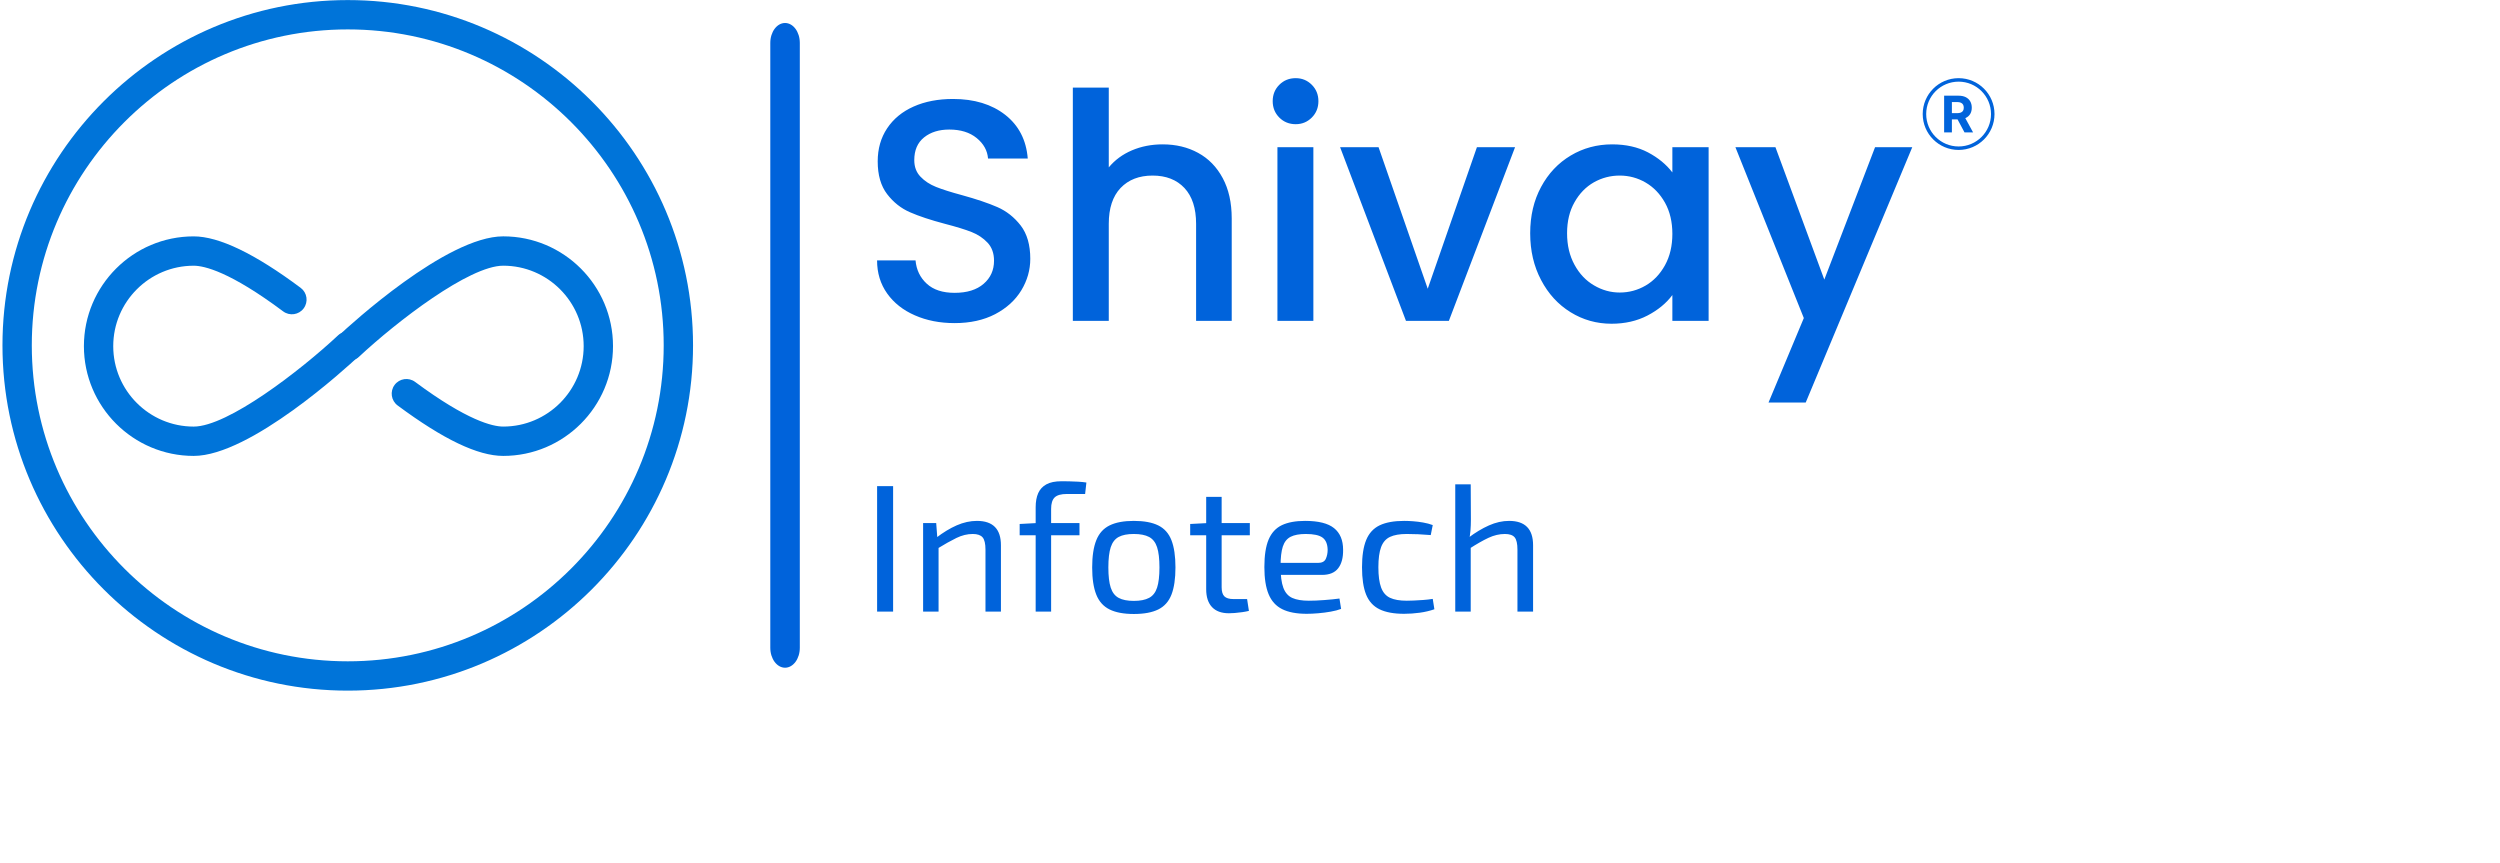
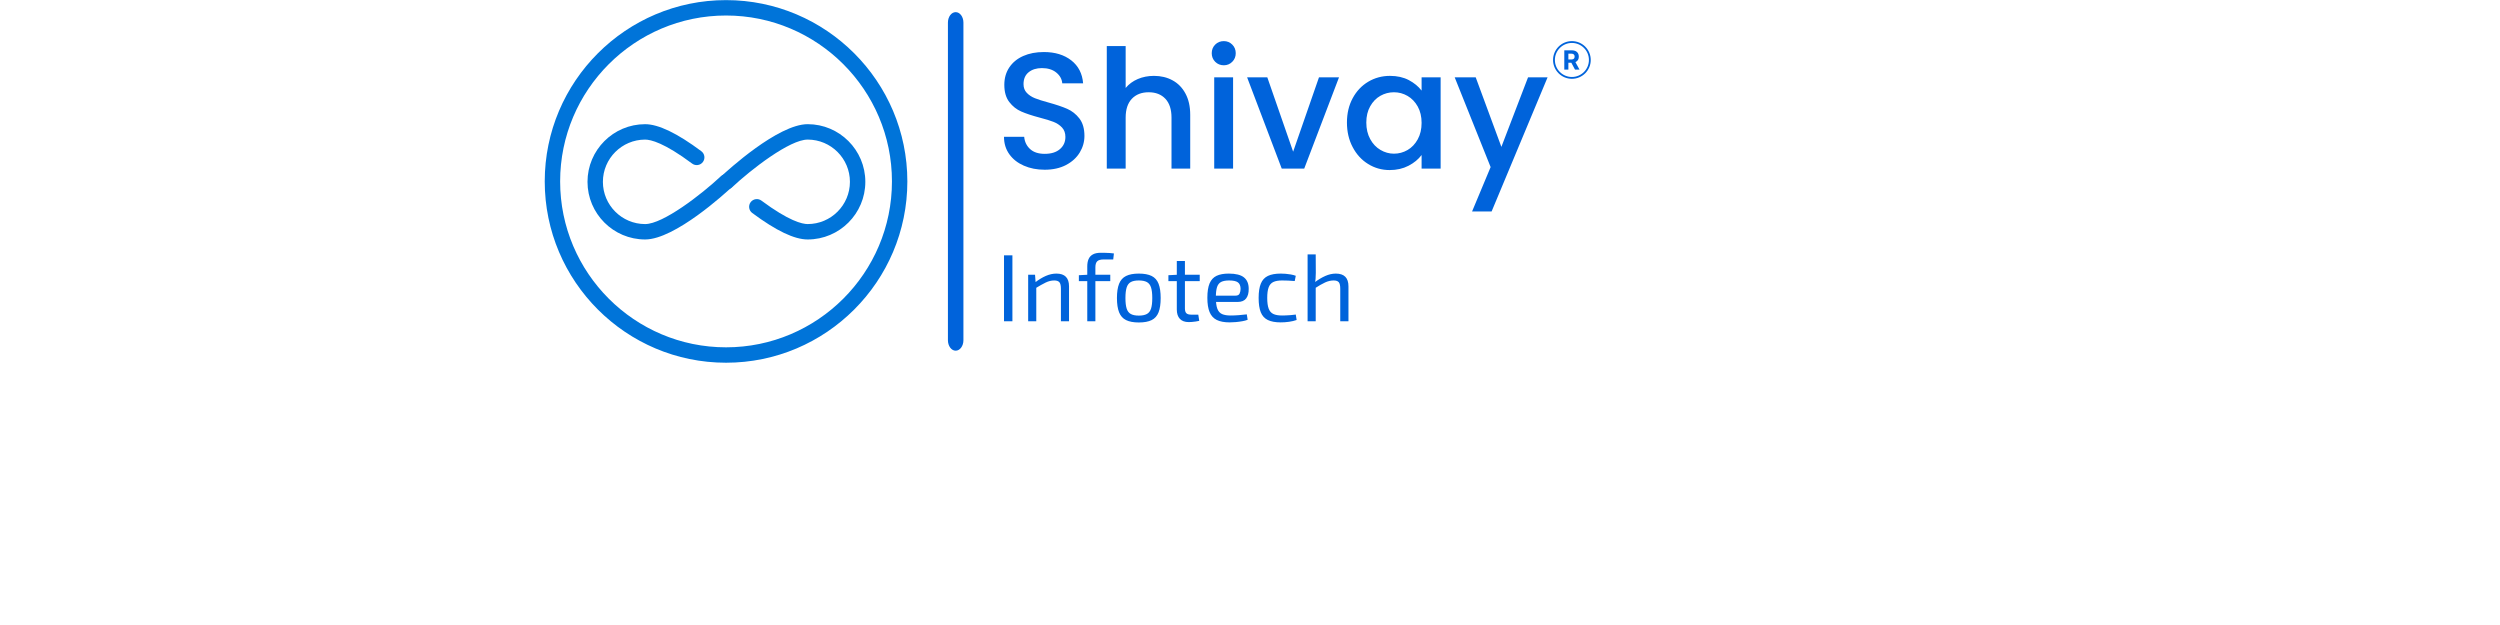
- <svg xmlns="http://www.w3.org/2000/svg" version="1.1" width="800" height="276" viewBox="0 0 1000 345">
+ <svg xmlns="http://www.w3.org/2000/svg" version="1.1" width="800" height="200" viewBox="0 0 1000 345">
  <g transform="matrix(1,0,0,1,-0.605646,0.1408205)">
-     <svg viewBox="0 0 396 137" data-background-color="#ffffff" preserveAspectRatio="xMidYMid meet" height="276" width="800">
+     <svg viewBox="0 0 396 137" data-background-color="#ffffff" preserveAspectRatio="xMidYMid meet" height="200" width="800">
      <g id="tight-bounds" transform="matrix(1,0,0,1,0.2398358,-0.05592002)">
        <svg viewBox="0 0 395.52 137.112" height="137.112" width="395.52">
          <g>
            <svg viewBox="0 0 705.092 244.429" height="137.112" width="395.52">
              <g>
                <rect width="10.447" height="228.203" x="271.778" y="8.113" fill="#0063db" opacity="1" stroke-width="0" stroke="transparent" fill-opacity="1" class="rect-i$-0" data-fill-palette-color="primary" rx="1%" id="i$-0" data-palette-color="#0063db" />
              </g>
              <g transform="matrix(1,0,0,1,309.5716,27.12992)">
                <svg viewBox="0 0 395.52 190.169" height="190.169" width="395.52">
                  <g id="textblocktransform">
                    <svg viewBox="0 0 395.52 190.169" height="190.169" width="395.52" id="textblock">
                      <g>
                        <svg viewBox="0 0 395.52 115.839" height="115.839" width="395.52">
                          <g transform="matrix(1,0,0,1,0,0)">
                            <svg width="395.52" viewBox="2.9 -38.5 177.234 51.45" height="115.839" data-palette-color="#0063db">
                              <g transform="matrix(1,0,0,1,0,0)">
                                <g>
                                  <svg width="4.594" viewBox="3.16 -36.36 28.68 36.36" height="5.826" data-palette-color="#0063db" id="scriptelement" x="172.144" y="-35.72">
                                    <path d="M10.85 0L3.16 0 3.16-36.36 17.51-36.36Q21.63-36.36 24.55-34.9 27.47-33.43 29-30.76 30.54-28.09 30.54-24.49L30.54-24.49Q30.54-20.86 28.98-18.26 27.41-15.66 24.46-14.28 21.5-12.89 17.31-12.89L17.31-12.89 7.71-12.89 7.71-19.07 16.07-19.07Q18.27-19.07 19.73-19.67 21.18-20.28 21.9-21.48 22.62-22.69 22.62-24.49L22.62-24.49Q22.62-26.3 21.9-27.54 21.18-28.78 19.72-29.43 18.25-30.08 16.03-30.08L16.03-30.08 10.85-30.08 10.85 0ZM14.51-16.55L22.8-16.55 31.84 0 23.35 0 14.51-16.55Z" opacity="1" transform="matrix(1,0,0,1,0,0)" fill="#0063db" class="undefined-123" id="av-123" />
                                  </svg>
                                </g>
                              </g>
                              <path d="M168.747-32.807C168.747-35.951 171.296-38.5 174.441-38.5 177.585-38.5 180.134-35.951 180.134-32.807 180.134-29.663 177.585-27.114 174.441-27.114 171.296-27.114 168.747-29.663 168.747-32.807ZM174.441-27.666C177.28-27.666 179.581-29.968 179.581-32.807 179.581-35.646 177.28-37.947 174.441-37.947 171.602-37.947 169.3-35.646 169.3-32.807 169.3-29.968 171.602-27.666 174.441-27.666Z" fill="#0063db" id="scriptcircle" data-fill-palette-color="primary" />
                              <path d="M15.2 0.35Q11.7 0.35 8.9-0.88 6.1-2.1 4.5-4.35 2.9-6.6 2.9-9.6L2.9-9.6 9-9.6Q9.2-7.35 10.78-5.9 12.35-4.45 15.2-4.45L15.2-4.45Q18.15-4.45 19.8-5.88 21.45-7.3 21.45-9.55L21.45-9.55Q21.45-11.3 20.43-12.4 19.4-13.5 17.88-14.1 16.35-14.7 13.65-15.4L13.65-15.4Q10.25-16.3 8.13-17.23 6-18.15 4.5-20.1 3-22.05 3-25.3L3-25.3Q3-28.3 4.5-30.55 6-32.8 8.7-34 11.4-35.2 14.95-35.2L14.95-35.2Q20-35.2 23.23-32.68 26.45-30.15 26.8-25.75L26.8-25.75 20.5-25.75Q20.35-27.65 18.7-29 17.05-30.35 14.35-30.35L14.35-30.35Q11.9-30.35 10.35-29.1 8.8-27.85 8.8-25.5L8.8-25.5Q8.8-23.9 9.78-22.88 10.75-21.85 12.25-21.25 13.75-20.65 16.35-19.95L16.35-19.95Q19.8-19 21.98-18.05 24.15-17.1 25.68-15.13 27.2-13.15 27.2-9.85L27.2-9.85Q27.2-7.2 25.78-4.85 24.35-2.5 21.63-1.07 18.9 0.35 15.2 0.35L15.2 0.35ZM48.2-28Q51.35-28 53.82-26.65 56.3-25.3 57.72-22.65 59.15-20 59.15-16.25L59.15-16.25 59.15 0 53.5 0 53.5-15.4Q53.5-19.1 51.65-21.08 49.8-23.05 46.6-23.05L46.6-23.05Q43.4-23.05 41.52-21.08 39.65-19.1 39.65-15.4L39.65-15.4 39.65 0 33.95 0 33.95-37 39.65-37 39.65-24.35Q41.1-26.1 43.32-27.05 45.55-28 48.2-28L48.2-28ZM69.3-31.2Q67.75-31.2 66.7-32.25 65.65-33.3 65.65-34.85L65.65-34.85Q65.65-36.4 66.7-37.45 67.75-38.5 69.3-38.5L69.3-38.5Q70.8-38.5 71.85-37.45 72.9-36.4 72.9-34.85L72.9-34.85Q72.9-33.3 71.85-32.25 70.8-31.2 69.3-31.2L69.3-31.2ZM66.4-27.55L72.1-27.55 72.1 0 66.4 0 66.4-27.55ZM82.44-27.55L90.24-5.1 98.04-27.55 104.09-27.55 93.59 0 86.79 0 76.34-27.55 82.44-27.55ZM106.49-13.9Q106.49-18.05 108.22-21.25 109.94-24.45 112.92-26.23 115.89-28 119.49-28L119.49-28Q122.74-28 125.17-26.73 127.59-25.45 129.04-23.55L129.04-23.55 129.04-27.55 134.79-27.55 134.79 0 129.04 0 129.04-4.1Q127.59-2.15 125.09-0.85 122.59 0.45 119.39 0.45L119.39 0.45Q115.84 0.45 112.89-1.38 109.94-3.2 108.22-6.48 106.49-9.75 106.49-13.9L106.49-13.9ZM129.04-13.8Q129.04-16.65 127.87-18.75 126.69-20.85 124.79-21.95 122.89-23.05 120.69-23.05L120.69-23.05Q118.49-23.05 116.59-21.98 114.69-20.9 113.52-18.82 112.34-16.75 112.34-13.9L112.34-13.9Q112.34-11.05 113.52-8.9 114.69-6.75 116.62-5.63 118.54-4.5 120.69-4.5L120.69-4.5Q122.89-4.5 124.79-5.6 126.69-6.7 127.87-8.83 129.04-10.95 129.04-13.8L129.04-13.8ZM161.19-27.55L167.09-27.55 150.19 12.95 144.29 12.95 149.89-0.45 139.04-27.55 145.39-27.55 153.14-6.55 161.19-27.55Z" opacity="1" transform="matrix(1,0,0,1,0,0)" fill="#0063db" class="undefined-text-0" data-fill-palette-color="primary" id="text-0" />
                            </svg>
                          </g>
                        </svg>
                      </g>
                      <g transform="matrix(1,0,0,1,0,143.1862)">
                        <svg viewBox="0 0 232.21 46.983" height="46.983" width="232.21">
                          <g transform="matrix(1,0,0,1,0,0)">
                            <svg width="232.21" viewBox="4.35 -35.85 180.38 36.5" height="46.983" data-palette-color="#0063db">
                              <path d="M4.35-34.5L8.75-34.5 8.75 0 4.35 0 4.35-34.5ZM31.8-24.95L31.8-24.95Q38.4-24.95 38.4-18.25L38.4-18.25 38.4 0 34.15 0 34.15-17.05Q34.15-19.5 33.35-20.43 32.55-21.35 30.65-21.35L30.65-21.35Q28.4-21.35 26.15-20.25 23.9-19.15 20.8-17.25L20.8-17.25 20.6-20.3Q23.45-22.5 26.25-23.73 29.05-24.95 31.8-24.95ZM17-24.35L20.6-24.35 20.95-19.7 21.25-18.95 21.25 0 17 0 17-24.35ZM55.05-35.85L55.05-35.85Q55.85-35.85 57.1-35.83 58.34-35.8 59.65-35.73 60.95-35.65 61.9-35.5L61.9-35.5 61.55-32.35 56.55-32.35Q54.15-32.35 53.17-31.4 52.2-30.45 52.2-28.25L52.2-28.25 52.2 0 47.95 0 47.95-28.7Q47.95-31 48.65-32.58 49.35-34.15 50.9-35 52.45-35.85 55.05-35.85ZM48.2-24.35L60-24.35 60-21 43.55-21 43.55-24.1 48.2-24.35ZM74.94-24.95L74.94-24.95Q79.14-24.95 81.67-23.7 84.19-22.45 85.29-19.63 86.39-16.8 86.39-12.15L86.39-12.15Q86.39-7.5 85.29-4.67 84.19-1.85 81.67-0.6 79.14 0.65 74.94 0.65L74.94 0.65Q70.79 0.65 68.27-0.6 65.74-1.85 64.62-4.67 63.49-7.5 63.49-12.15L63.49-12.15Q63.49-16.8 64.62-19.63 65.74-22.45 68.27-23.7 70.79-24.95 74.94-24.95ZM74.94-21.35L74.94-21.35Q72.29-21.35 70.77-20.53 69.24-19.7 68.59-17.7 67.94-15.7 67.94-12.15L67.94-12.15Q67.94-8.6 68.59-6.6 69.24-4.6 70.77-3.78 72.29-2.95 74.94-2.95L74.94-2.95Q77.59-2.95 79.14-3.78 80.69-4.6 81.34-6.6 81.99-8.6 81.99-12.15L81.99-12.15Q81.99-15.7 81.34-17.7 80.69-19.7 79.14-20.53 77.59-21.35 74.94-21.35ZM94.84-31.55L99.09-31.55 99.09-6.7Q99.09-4.95 99.84-4.2 100.59-3.45 102.39-3.45L102.39-3.45 106.09-3.45 106.59-0.2Q105.79 0 104.74 0.15 103.69 0.3 102.69 0.38 101.69 0.45 101.09 0.45L101.09 0.45Q98.04 0.45 96.44-1.25 94.84-2.95 94.84-6.15L94.84-6.15 94.84-31.55ZM95.24-24.35L106.84-24.35 106.84-21 90.44-21 90.44-24.1 95.24-24.35ZM122.04-24.95L122.04-24.95Q127.54-24.95 130.01-22.95 132.49-20.95 132.49-17L132.49-17Q132.54-13.75 131.14-11.93 129.74-10.1 126.69-10.1L126.69-10.1 112.49-10.1 112.49-13.4 125.59-13.4Q127.24-13.4 127.74-14.53 128.24-15.65 128.24-17L128.24-17Q128.19-19.35 126.84-20.35 125.49-21.35 122.24-21.35L122.24-21.35Q119.59-21.35 118.06-20.58 116.54-19.8 115.91-17.88 115.29-15.95 115.29-12.5L115.29-12.5Q115.29-8.6 116.06-6.55 116.84-4.5 118.54-3.75 120.24-3 123.04-3L123.04-3Q124.99-3 127.31-3.18 129.64-3.35 131.49-3.6L131.49-3.6 131.94-0.75Q130.79-0.3 129.11 0 127.44 0.3 125.66 0.45 123.89 0.6 122.49 0.6L122.49 0.6Q118.29 0.6 115.74-0.68 113.19-1.95 112.01-4.78 110.84-7.6 110.84-12.25L110.84-12.25Q110.84-17.05 112.01-19.83 113.19-22.6 115.66-23.78 118.14-24.95 122.04-24.95ZM149.29-24.95L149.29-24.95Q150.39-24.95 151.74-24.85 153.09-24.75 154.51-24.5 155.94-24.25 157.14-23.8L157.14-23.8 156.59-21.05Q154.94-21.2 153.11-21.28 151.29-21.35 149.99-21.35L149.99-21.35Q147.09-21.35 145.39-20.55 143.69-19.75 142.94-17.75 142.19-15.75 142.19-12.2L142.19-12.2Q142.19-8.65 142.94-6.63 143.69-4.6 145.39-3.8 147.09-3 149.99-3L149.99-3Q150.74-3 151.94-3.05 153.14-3.1 154.51-3.2 155.89-3.3 157.14-3.5L157.14-3.5 157.59-0.65Q155.74 0 153.56 0.3 151.39 0.6 149.24 0.6L149.24 0.6Q145.04 0.6 142.49-0.65 139.94-1.9 138.81-4.7 137.69-7.5 137.69-12.2L137.69-12.2Q137.69-16.9 138.84-19.7 139.99-22.5 142.54-23.73 145.09-24.95 149.29-24.95ZM178.13-24.95L178.13-24.95Q184.73-24.95 184.73-18.25L184.73-18.25 184.73 0 180.43 0 180.43-17.05Q180.43-19.5 179.66-20.43 178.88-21.35 176.98-21.35L176.98-21.35Q174.73-21.35 172.48-20.3 170.23-19.25 167.13-17.25L167.13-17.25 166.93-20.3Q169.78-22.45 172.58-23.7 175.38-24.95 178.13-24.95ZM163.33-35L167.58-35 167.63-25.35Q167.63-23.7 167.51-22.25 167.38-20.8 167.13-19.7L167.13-19.7 167.58-18.95 167.58 0 163.33 0 163.33-35Z" opacity="1" transform="matrix(1,0,0,1,0,0)" fill="#0063db" class="undefined-text-1" data-fill-palette-color="secondary" id="text-1" />
                            </svg>
                          </g>
                        </svg>
                      </g>
                    </svg>
                  </g>
                </svg>
              </g>
              <g>
                <svg viewBox="0 0 244.431 244.429" height="244.429" width="244.431">
                  <g>
                    <svg version="1.1" x="0" y="0" viewBox="5.228 5.229 89.543 89.542" enable-background="new 0 0 100 100" xml:space="preserve" height="244.429" width="244.431" class="icon-icon-0" data-fill-palette-color="accent" id="icon-0">
                      <g fill="#0074d9" data-fill-palette-color="accent">
                        <path d="M50 94.771C25.312 94.771 5.228 74.688 5.228 50 5.228 25.313 25.312 5.229 50 5.229c24.688 0 44.771 20.084 44.771 44.771C94.771 74.688 74.688 94.771 50 94.771zM50 9.033C27.409 9.033 9.031 27.41 9.031 50S27.409 90.969 50 90.969 90.967 72.59 90.967 50 72.59 9.033 50 9.033z" fill="#0074d9" data-fill-palette-color="accent" />
                        <g fill="#0074d9" data-fill-palette-color="accent">
                          <path d="M30.022 64.336c-7.849 0-14.234-6.386-14.234-14.233 0-7.85 6.386-14.234 14.234-14.234 3.276 0 7.944 2.246 13.875 6.676 0.842 0.628 1.015 1.82 0.385 2.663-0.628 0.842-1.82 1.016-2.662 0.385-6.896-5.149-10.227-5.919-11.599-5.919-5.751 0-10.43 4.68-10.43 10.431 0 5.75 4.679 10.428 10.43 10.428 4.415 0 13.82-7.25 18.711-11.818 0.769-0.717 1.973-0.676 2.689 0.093 0.718 0.768 0.677 1.969-0.092 2.688C49.924 52.807 37.373 64.336 30.022 64.336z" fill="#0074d9" data-fill-palette-color="accent" />
                          <path d="M70.16 64.336c-3.287 0-7.766-2.141-13.693-6.541-0.844-0.626-1.02-1.818-0.395-2.662 0.628-0.843 1.818-1.02 2.662-0.393 6.785 5.039 10.072 5.791 11.426 5.791 5.751 0 10.43-4.68 10.43-10.429 0-5.751-4.679-10.431-10.43-10.431-4.414 0-13.82 7.25-18.711 11.819-0.768 0.718-1.971 0.676-2.689-0.092-0.716-0.769-0.675-1.971 0.092-2.688 1.407-1.314 13.96-12.844 21.309-12.844 7.851 0 14.233 6.385 14.233 14.234S78.012 64.336 70.16 64.336z" fill="#0074d9" data-fill-palette-color="accent" />
                        </g>
                      </g>
                    </svg>
                  </g>
                </svg>
              </g>
            </svg>
          </g>
          <defs />
        </svg>
        <rect width="395.52" height="137.112" fill="none" stroke="none" visibility="hidden" />
      </g>
    </svg>
  </g>
</svg>
